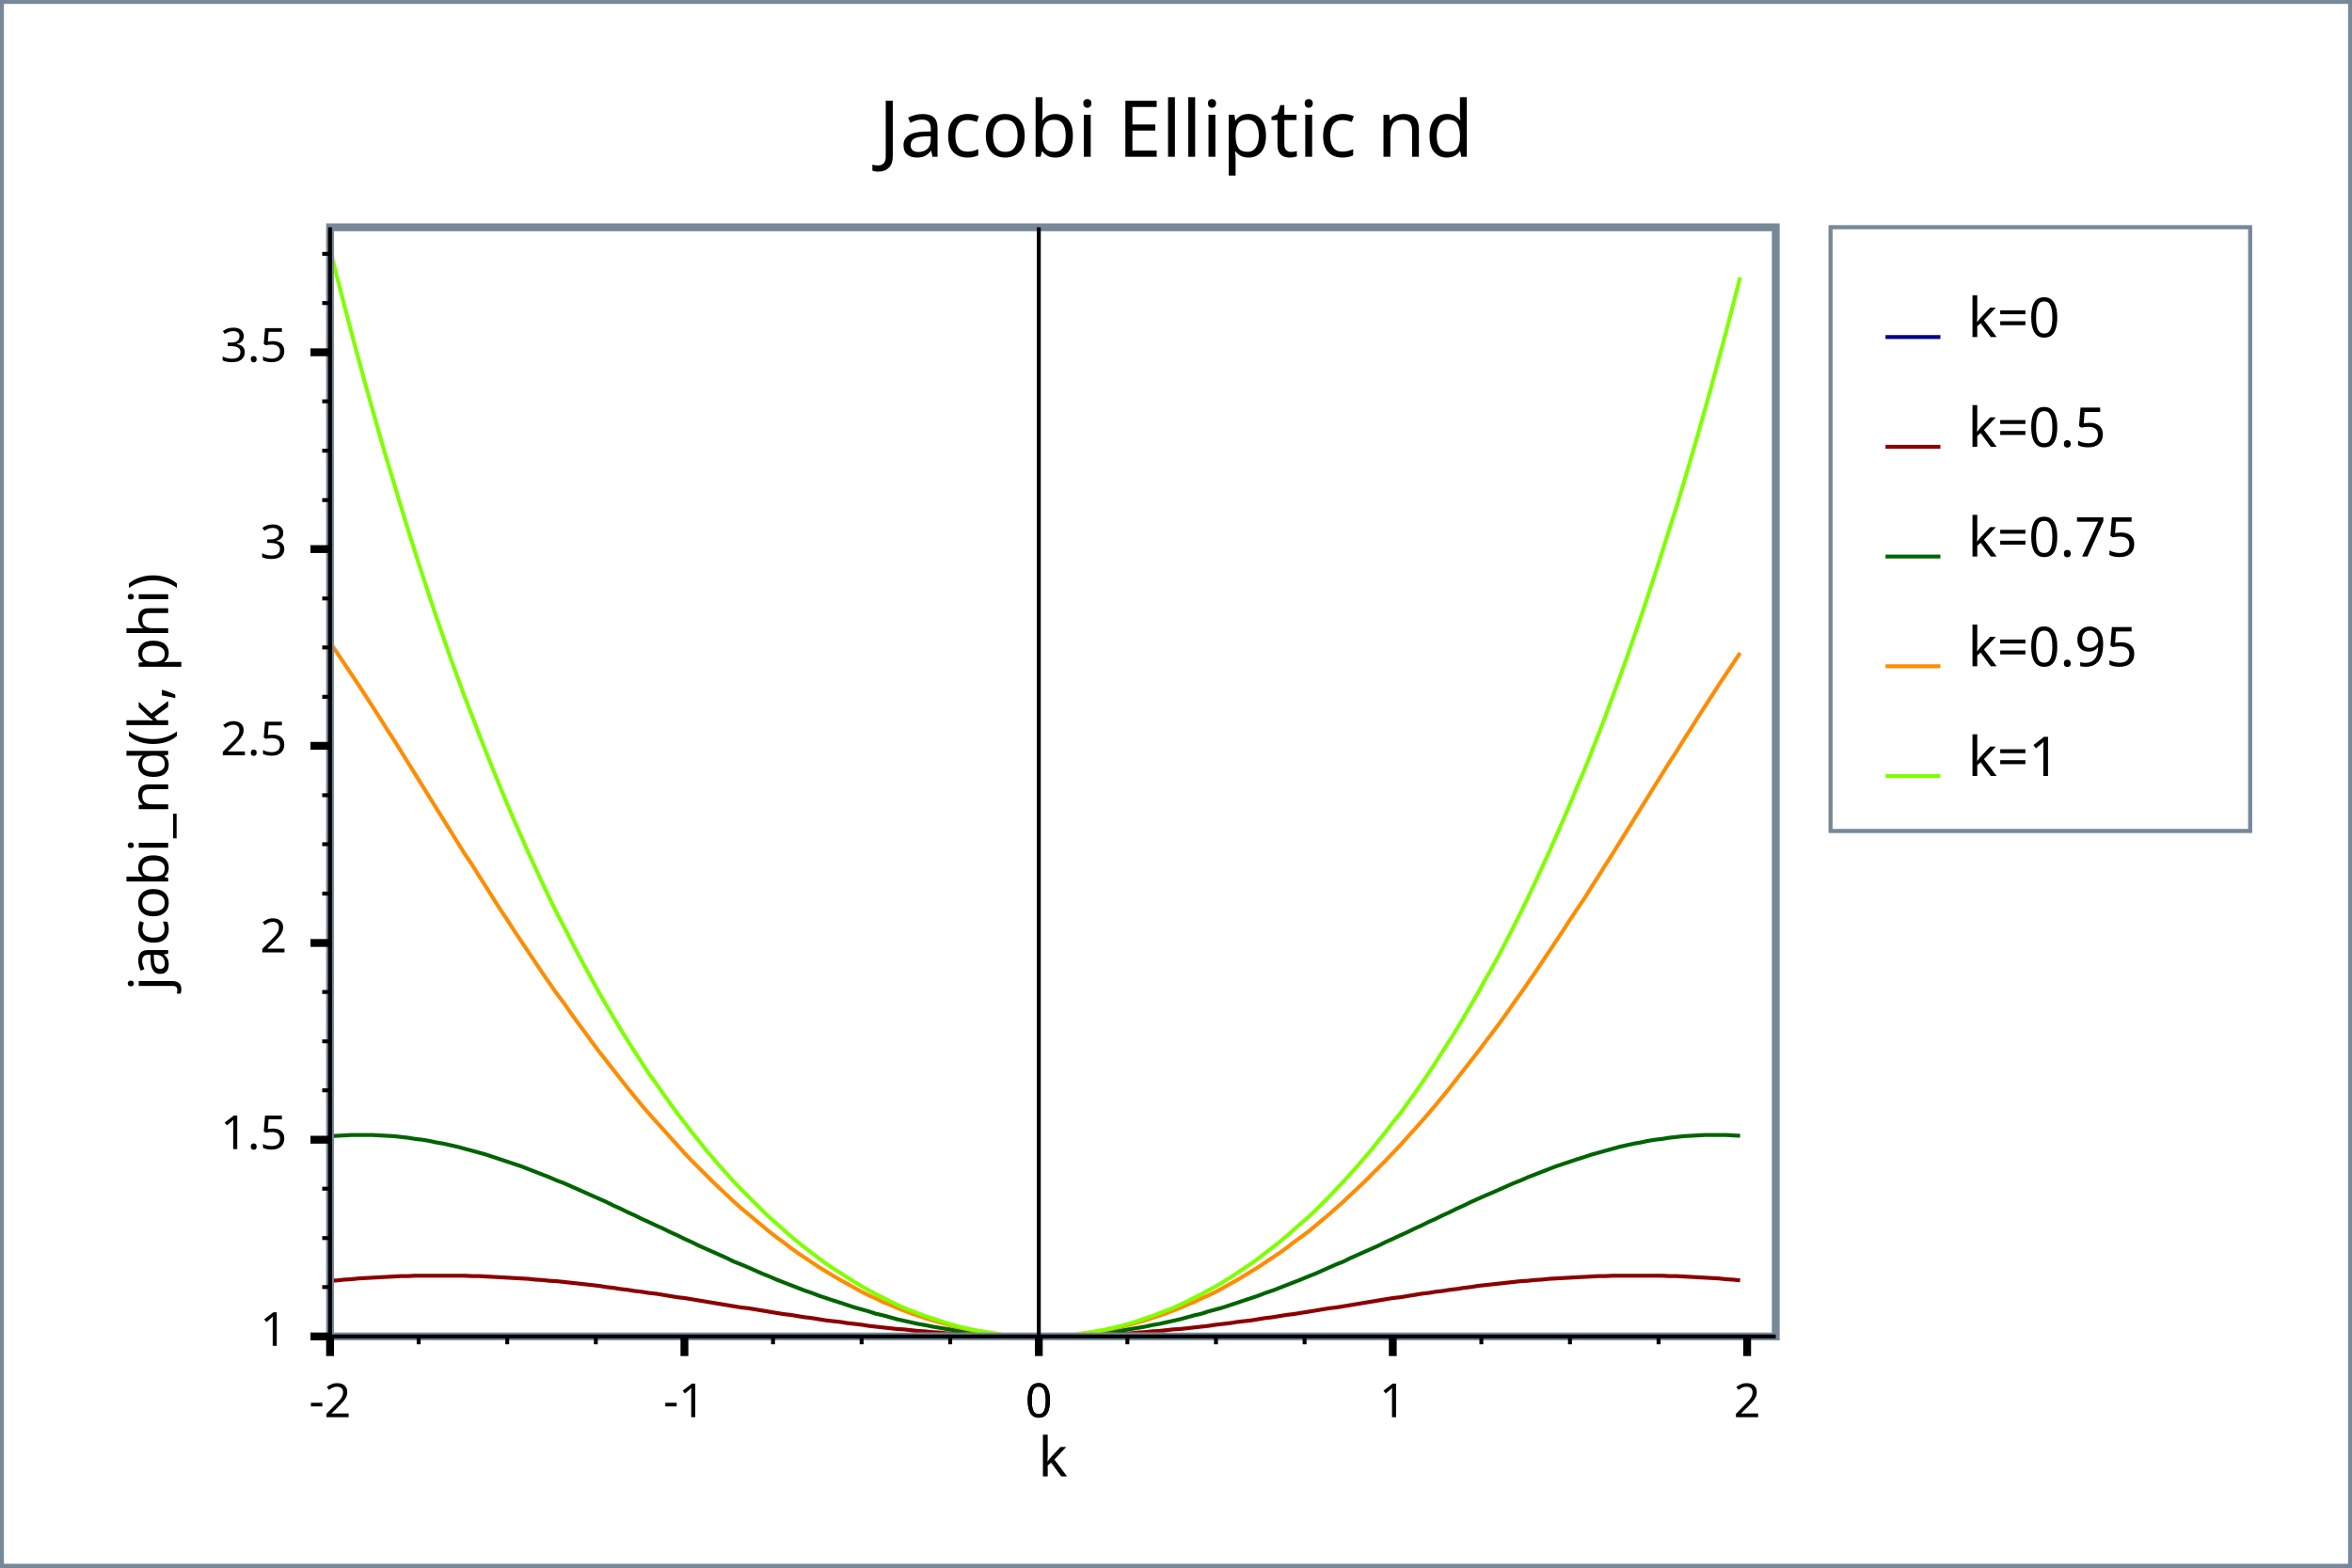
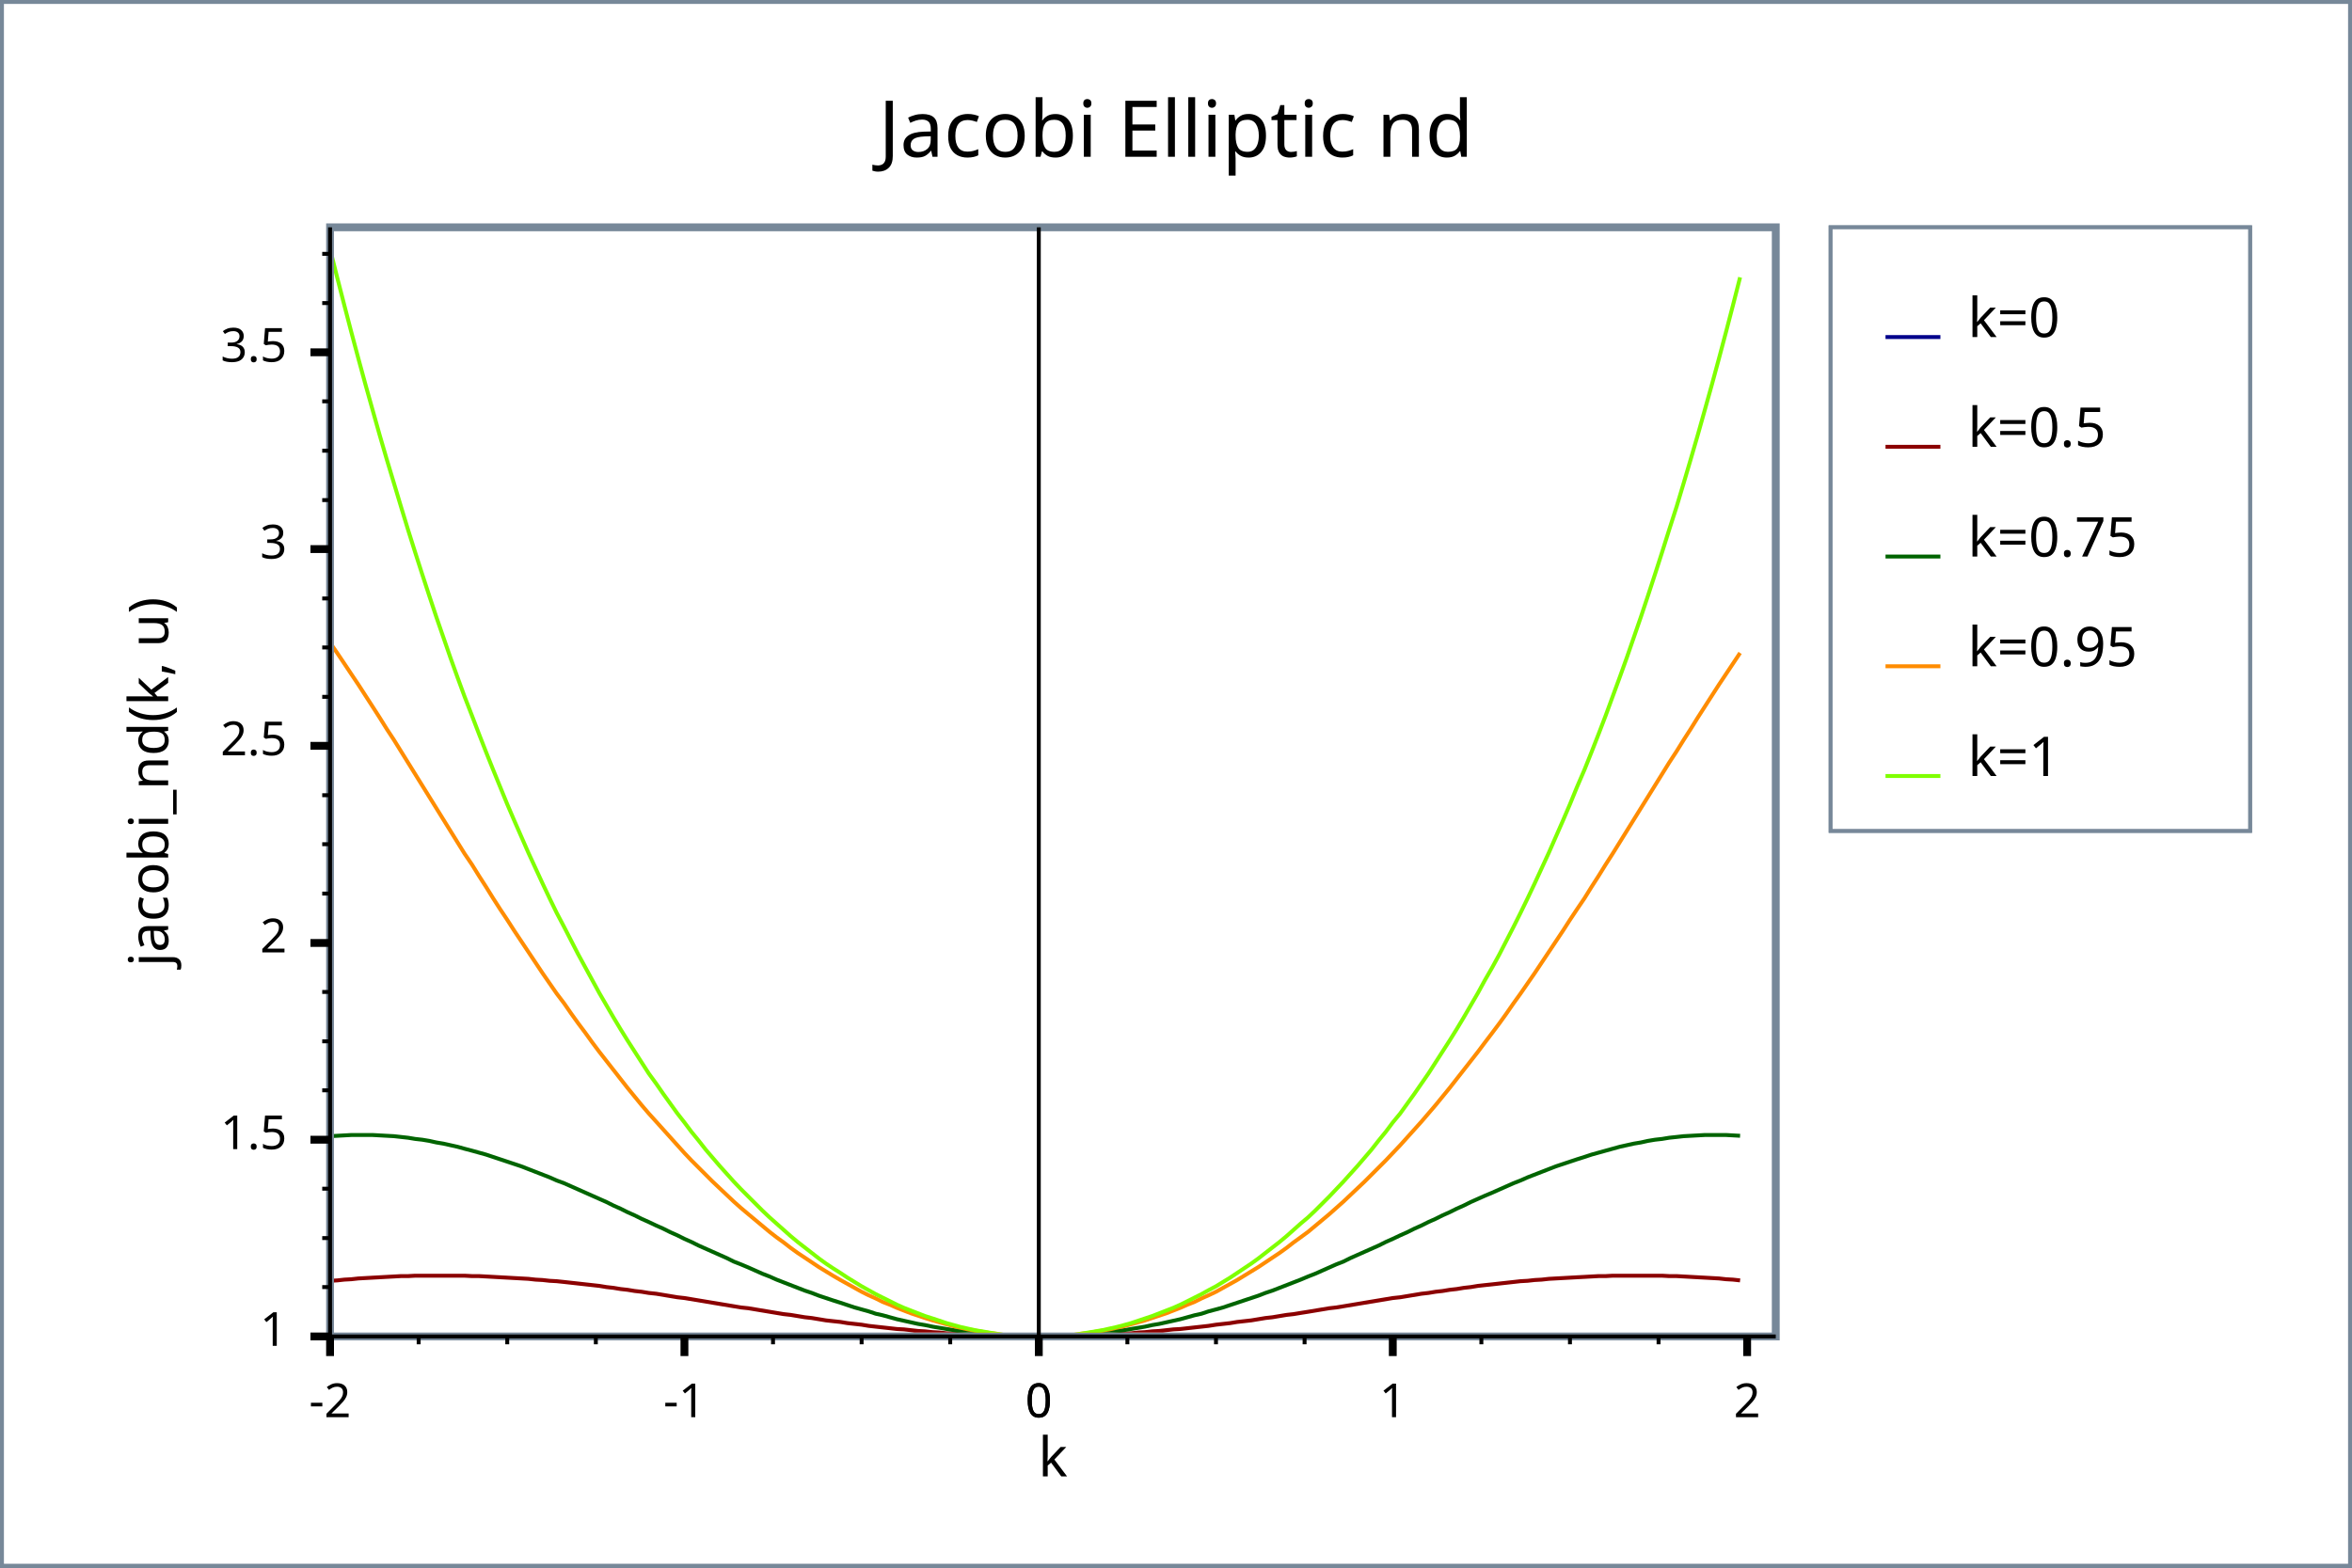
<svg xmlns="http://www.w3.org/2000/svg" width="600" height="400" version="1.1">
  <meta name="copyright" content="John Maddock" />
  <meta name="date" content="2008" />
  <clipPath id="plot_window">
    <rect x="85.2" y="59" width="366.8" height="281" />
  </clipPath>
  <g id="imageBackground" stroke="rgb(119,136,153)" fill="rgb(255,255,255)" stroke-width="2">
    <rect x="0" y="0" width="600" height="400" />
  </g>
  <g id="plotBackground" stroke="rgb(119,136,153)" fill="rgb(255,255,255)" stroke-width="2">
    <rect x="84.2" y="58" width="368.8" height="283" />
  </g>
  <g id="yMinorGrid" stroke="rgb(200,220,255)" stroke-width="0.5" />
  <g id="yMajorGrid" stroke="rgb(200,220,255)" stroke-width="1" />
  <g id="xMinorGrid" stroke="rgb(200,220,255)" stroke-width="0.5" />
  <g id="xMajorGrid" stroke="rgb(200,220,255)" stroke-width="1" />
  <g id="yAxis" stroke="rgb(0,0,0)" stroke-width="1">
    <line x1="265" y1="58" x2="265" y2="341" />
    <line x1="84.2" y1="58" x2="84.2" y2="341" />
  </g>
  <g id="xAxis" stroke="rgb(0,0,0)" stroke-width="1">
    <line x1="84.2" y1="341" x2="453" y2="341" />
  </g>
  <g id="yMinorTicks" stroke="rgb(0,0,0)" stroke-width="1">
    <path d="M82.2,328.4 L84.2,328.4 M82.2,315.9 L84.2,315.9 M82.2,303.3 L84.2,303.3 M82.2,278.2 L84.2,278.2 M82.2,265.7 L84.2,265.7 M82.2,253.1 L84.2,253.1 M82.2,228 L84.2,228 M82.2,215.4 L84.2,215.4 M82.2,202.9 L84.2,202.9 M82.2,177.8 L84.2,177.8 M82.2,165.2 L84.2,165.2 M82.2,152.7 L84.2,152.7 M82.2,127.6 L84.2,127.6 M82.2,115 L84.2,115 M82.2,102.4 L84.2,102.4 M82.2,77.33 L84.2,77.33 M82.2,64.77 L84.2,64.77 " fill="none" />
  </g>
  <g id="xMinorTicks" stroke="rgb(0,0,0)" stroke-width="1">
    <path d="M287.6,341 L287.6,343 M310.2,341 L310.2,343 M332.8,341 L332.8,343 M377.9,341 L377.9,343 M400.5,341 L400.5,343 M423.1,341 L423.1,343 M242.4,341 L242.4,343 M219.8,341 L219.8,343 M197.2,341 L197.2,343 M152,341 L152,343 M129.4,341 L129.4,343 M106.8,341 L106.8,343 " fill="none" />
  </g>
  <g id="yMajorTicks" stroke="rgb(0,0,0)" stroke-width="2">
    <path d="M79.2,341 L84.2,341 M79.2,290.8 L84.2,290.8 M79.2,240.6 L84.2,240.6 M79.2,190.3 L84.2,190.3 M79.2,140.1 L84.2,140.1 M79.2,89.89 L84.2,89.89 " fill="none" />
  </g>
  <g id="xMajorTicks" stroke="rgb(0,0,0)" stroke-width="2">
    <path d="M265,341 L265,346 M355.3,341 L355.3,346 M445.7,341 L445.7,346 M265,341 L265,346 M174.6,341 L174.6,346 M84.2,341 L84.2,346 " fill="none" />
  </g>
  <g id="xTicksValues">
    <text x="265" y="361.6" text-anchor="middle" font-size="12" font-family="Verdana">0</text>
    <text x="355.3" y="361.6" text-anchor="middle" font-size="12" font-family="Verdana">1</text>
    <text x="445.7" y="361.6" text-anchor="middle" font-size="12" font-family="Verdana">2</text>
    <text x="265" y="361.6" text-anchor="middle" font-size="12" font-family="Verdana">0</text>
    <text x="174.6" y="361.6" text-anchor="middle" font-size="12" font-family="Verdana">-1</text>
    <text x="84.2" y="361.6" text-anchor="middle" font-size="12" font-family="Verdana">-2</text>
  </g>
  <g id="yTicksValues">
    <text x="73.2" y="343.4" text-anchor="end" font-size="12" font-family="Verdana">1</text>
    <text x="73.2" y="293.2" text-anchor="end" font-size="12" font-family="Verdana">1.5</text>
    <text x="73.2" y="243" text-anchor="end" font-size="12" font-family="Verdana">2</text>
    <text x="73.2" y="192.7" text-anchor="end" font-size="12" font-family="Verdana">2.5</text>
    <text x="73.2" y="142.5" text-anchor="end" font-size="12" font-family="Verdana">3</text>
    <text x="73.2" y="92.29" text-anchor="end" font-size="12" font-family="Verdana">3.5</text>
  </g>
  <g id="yLabel">
-     <text x="42.9" y="199.5" text-anchor="middle" transform="rotate(-90 42.9 199.5 )" font-size="14" font-family="Verdana">jacobi_nd(k, phi)</text>
+     <text x="42.9" y="199.5" text-anchor="middle" transform="rotate(-90 42.9 199.5 )" font-size="14" font-family="Verdana">jacobi_nd(k, u)</text>
  </g>
  <g id="xLabel">
    <text x="268.6" y="376.7" text-anchor="middle" font-size="14" font-family="Verdana">k</text>
  </g>
  <g id="plotLines" stroke-width="2">
    <g clip-path="url(#plot_window)" stroke="rgb(0,0,139)" stroke-width="1">
      <path d="M84.2,341 L86.01,341 L87.82,341 L89.62,341 L91.43,341 L93.24,341 L95.05,341 L96.85,341 L98.66,341 L100.5,341 L102.3,341 L104.1,341 L105.9,341 L107.7,341 L109.5,341 L111.3,341 L113.1,341 L114.9,341 L116.7,341 L118.5,341 L120.4,341 L122.2,341 L124,341 L125.8,341 L127.6,341 L129.4,341 L131.2,341 L133,341 L134.8,341 L136.6,341 L138.4,341 L140.2,341 L142,341 L143.9,341 L145.7,341 L147.5,341 L149.3,341 L151.1,341 L152.9,341 L154.7,341 L156.5,341 L158.3,341 L160.1,341 L161.9,341 L163.7,341 L165.5,341 L167.4,341 L169.2,341 L171,341 L172.8,341 L174.6,341 L176.4,341 L178.2,341 L180,341 L181.8,341 L183.6,341 L185.4,341 L187.2,341 L189,341 L190.9,341 L192.7,341 L194.5,341 L196.3,341 L198.1,341 L199.9,341 L201.7,341 L203.5,341 L205.3,341 L207.1,341 L208.9,341 L210.7,341 L212.5,341 L214.4,341 L216.2,341 L218,341 L219.8,341 L221.6,341 L223.4,341 L225.2,341 L227,341 L228.8,341 L230.6,341 L232.4,341 L234.2,341 L236,341 L237.9,341 L239.7,341 L241.5,341 L243.3,341 L245.1,341 L246.9,341 L248.7,341 L250.5,341 L252.3,341 L254.1,341 L255.9,341 L257.7,341 L259.5,341 L261.3,341 L263.2,341 L265,341 L266.8,341 L268.6,341 L270.4,341 L272.2,341 L274,341 L275.8,341 L277.6,341 L279.4,341 L281.2,341 L283,341 L284.8,341 L286.7,341 L288.5,341 L290.3,341 L292.1,341 L293.9,341 L295.7,341 L297.5,341 L299.3,341 L301.1,341 L302.9,341 L304.7,341 L306.5,341 L308.3,341 L310.2,341 L312,341 L313.8,341 L315.6,341 L317.4,341 L319.2,341 L321,341 L322.8,341 L324.6,341 L326.4,341 L328.2,341 L330,341 L331.8,341 L333.7,341 L335.5,341 L337.3,341 L339.1,341 L340.9,341 L342.7,341 L344.5,341 L346.3,341 L348.1,341 L349.9,341 L351.7,341 L353.5,341 L355.3,341 L357.2,341 L359,341 L360.8,341 L362.6,341 L364.4,341 L366.2,341 L368,341 L369.8,341 L371.6,341 L373.4,341 L375.2,341 L377,341 L378.8,341 L380.7,341 L382.5,341 L384.3,341 L386.1,341 L387.9,341 L389.7,341 L391.5,341 L393.3,341 L395.1,341 L396.9,341 L398.7,341 L400.5,341 L402.3,341 L404.2,341 L406,341 L407.8,341 L409.6,341 L411.4,341 L413.2,341 L415,341 L416.8,341 L418.6,341 L420.4,341 L422.2,341 L424,341 L425.8,341 L427.7,341 L429.5,341 L431.3,341 L433.1,341 L434.9,341 L436.7,341 L438.5,341 L440.3,341 L442.1,341 L443.9,341 " fill="none" />
    </g>
    <g clip-path="url(#plot_window)" stroke="rgb(139,0,0)" stroke-width="1">
      <path d="M84.2,326.8 L86.01,326.7 L87.82,326.5 L89.62,326.4 L91.43,326.2 L93.24,326.1 L95.05,326 L96.85,325.9 L98.66,325.8 L100.5,325.7 L102.3,325.6 L104.1,325.6 L105.9,325.5 L107.7,325.5 L109.5,325.5 L111.3,325.5 L113.1,325.5 L114.9,325.5 L116.7,325.5 L118.5,325.5 L120.4,325.6 L122.2,325.6 L124,325.7 L125.8,325.8 L127.6,325.9 L129.4,326 L131.2,326.1 L133,326.2 L134.8,326.3 L136.6,326.5 L138.4,326.6 L140.2,326.8 L142,326.9 L143.9,327.1 L145.7,327.3 L147.5,327.5 L149.3,327.7 L151.1,327.9 L152.9,328.1 L154.7,328.4 L156.5,328.6 L158.3,328.9 L160.1,329.1 L161.9,329.4 L163.7,329.6 L165.5,329.9 L167.4,330.1 L169.2,330.4 L171,330.7 L172.8,331 L174.6,331.2 L176.4,331.5 L178.2,331.8 L180,332.1 L181.8,332.4 L183.6,332.7 L185.4,333 L187.2,333.3 L189,333.6 L190.9,333.8 L192.7,334.1 L194.5,334.4 L196.3,334.7 L198.1,335 L199.9,335.3 L201.7,335.5 L203.5,335.8 L205.3,336.1 L207.1,336.3 L208.9,336.6 L210.7,336.9 L212.5,337.1 L214.4,337.3 L216.2,337.6 L218,337.8 L219.8,338 L221.6,338.3 L223.4,338.5 L225.2,338.7 L227,338.9 L228.8,339.1 L230.6,339.2 L232.4,339.4 L234.2,339.6 L236,339.7 L237.9,339.9 L239.7,340 L241.5,340.2 L243.3,340.3 L245.1,340.4 L246.9,340.5 L248.7,340.6 L250.5,340.7 L252.3,340.8 L254.1,340.8 L255.9,340.9 L257.7,340.9 L259.5,341 L261.3,341 L263.2,341 L265,341 L266.8,341 L268.6,341 L270.4,341 L272.2,340.9 L274,340.9 L275.8,340.8 L277.6,340.8 L279.4,340.7 L281.2,340.6 L283,340.5 L284.8,340.4 L286.7,340.3 L288.5,340.2 L290.3,340 L292.1,339.9 L293.9,339.7 L295.7,339.6 L297.5,339.4 L299.3,339.2 L301.1,339.1 L302.9,338.9 L304.7,338.7 L306.5,338.5 L308.3,338.3 L310.2,338 L312,337.8 L313.8,337.6 L315.6,337.3 L317.4,337.1 L319.2,336.9 L321,336.6 L322.8,336.3 L324.6,336.1 L326.4,335.8 L328.2,335.5 L330,335.3 L331.8,335 L333.7,334.7 L335.5,334.4 L337.3,334.1 L339.1,333.8 L340.9,333.6 L342.7,333.3 L344.5,333 L346.3,332.7 L348.1,332.4 L349.9,332.1 L351.7,331.8 L353.5,331.5 L355.3,331.2 L357.2,331 L359,330.7 L360.8,330.4 L362.6,330.1 L364.4,329.9 L366.2,329.6 L368,329.4 L369.8,329.1 L371.6,328.9 L373.4,328.6 L375.2,328.4 L377,328.1 L378.8,327.9 L380.7,327.7 L382.5,327.5 L384.3,327.3 L386.1,327.1 L387.9,326.9 L389.7,326.8 L391.5,326.6 L393.3,326.5 L395.1,326.3 L396.9,326.2 L398.7,326.1 L400.5,326 L402.3,325.9 L404.2,325.8 L406,325.7 L407.8,325.6 L409.6,325.6 L411.4,325.5 L413.2,325.5 L415,325.5 L416.8,325.5 L418.6,325.5 L420.4,325.5 L422.2,325.5 L424,325.5 L425.8,325.6 L427.7,325.6 L429.5,325.7 L431.3,325.8 L433.1,325.9 L434.9,326 L436.7,326.1 L438.5,326.2 L440.3,326.4 L442.1,326.5 L443.9,326.7 " fill="none" />
    </g>
    <g clip-path="url(#plot_window)" stroke="rgb(0,100,0)" stroke-width="1">
      <path d="M84.2,289.9 L86.01,289.8 L87.82,289.7 L89.62,289.6 L91.43,289.6 L93.24,289.6 L95.05,289.6 L96.85,289.7 L98.66,289.8 L100.5,289.9 L102.3,290.1 L104.1,290.3 L105.9,290.6 L107.7,290.8 L109.5,291.1 L111.3,291.5 L113.1,291.8 L114.9,292.2 L116.7,292.6 L118.5,293.1 L120.4,293.6 L122.2,294.1 L124,294.6 L125.8,295.2 L127.6,295.8 L129.4,296.4 L131.2,297 L133,297.6 L134.8,298.3 L136.6,299 L138.4,299.7 L140.2,300.4 L142,301.2 L143.9,301.9 L145.7,302.7 L147.5,303.5 L149.3,304.3 L151.1,305.1 L152.9,305.9 L154.7,306.7 L156.5,307.6 L158.3,308.4 L160.1,309.3 L161.9,310.1 L163.7,311 L165.5,311.8 L167.4,312.7 L169.2,313.5 L171,314.4 L172.8,315.2 L174.6,316.1 L176.4,316.9 L178.2,317.8 L180,318.6 L181.8,319.4 L183.6,320.2 L185.4,321 L187.2,321.9 L189,322.6 L190.9,323.4 L192.7,324.2 L194.5,325 L196.3,325.7 L198.1,326.5 L199.9,327.2 L201.7,327.9 L203.5,328.6 L205.3,329.3 L207.1,329.9 L208.9,330.6 L210.7,331.2 L212.5,331.8 L214.4,332.4 L216.2,333 L218,333.6 L219.8,334.1 L221.6,334.6 L223.4,335.2 L225.2,335.6 L227,336.1 L228.8,336.6 L230.6,337 L232.4,337.4 L234.2,337.8 L236,338.1 L237.9,338.5 L239.7,338.8 L241.5,339.1 L243.3,339.4 L245.1,339.6 L246.9,339.9 L248.7,340.1 L250.5,340.3 L252.3,340.4 L254.1,340.6 L255.9,340.7 L257.7,340.8 L259.5,340.9 L261.3,341 L263.2,341 L265,341 L266.8,341 L268.6,341 L270.4,340.9 L272.2,340.8 L274,340.7 L275.8,340.6 L277.6,340.4 L279.4,340.3 L281.2,340.1 L283,339.9 L284.8,339.6 L286.7,339.4 L288.5,339.1 L290.3,338.8 L292.1,338.5 L293.9,338.1 L295.7,337.8 L297.5,337.4 L299.3,337 L301.1,336.6 L302.9,336.1 L304.7,335.6 L306.5,335.2 L308.3,334.6 L310.2,334.1 L312,333.6 L313.8,333 L315.6,332.4 L317.4,331.8 L319.2,331.2 L321,330.6 L322.8,329.9 L324.6,329.3 L326.4,328.6 L328.2,327.9 L330,327.2 L331.8,326.5 L333.7,325.7 L335.5,325 L337.3,324.2 L339.1,323.4 L340.9,322.6 L342.7,321.9 L344.5,321 L346.3,320.2 L348.1,319.4 L349.9,318.6 L351.7,317.8 L353.5,316.9 L355.3,316.1 L357.2,315.2 L359,314.4 L360.8,313.5 L362.6,312.7 L364.4,311.8 L366.2,311 L368,310.1 L369.8,309.3 L371.6,308.4 L373.4,307.6 L375.2,306.7 L377,305.9 L378.8,305.1 L380.7,304.3 L382.5,303.5 L384.3,302.7 L386.1,301.9 L387.9,301.2 L389.7,300.4 L391.5,299.7 L393.3,299 L395.1,298.3 L396.9,297.6 L398.7,297 L400.5,296.4 L402.3,295.8 L404.2,295.2 L406,294.6 L407.8,294.1 L409.6,293.6 L411.4,293.1 L413.2,292.6 L415,292.2 L416.8,291.8 L418.6,291.5 L420.4,291.1 L422.2,290.8 L424,290.6 L425.8,290.3 L427.7,290.1 L429.5,289.9 L431.3,289.8 L433.1,289.7 L434.9,289.6 L436.7,289.6 L438.5,289.6 L440.3,289.6 L442.1,289.7 L443.9,289.8 " fill="none" />
    </g>
    <g clip-path="url(#plot_window)" stroke="rgb(255,140,0)" stroke-width="1">
      <path d="M84.2,164 L86.01,166.6 L87.82,169.3 L89.62,172 L91.43,174.7 L93.24,177.5 L95.05,180.3 L96.85,183.1 L98.66,186 L100.5,188.8 L102.3,191.7 L104.1,194.6 L105.9,197.5 L107.7,200.4 L109.5,203.3 L111.3,206.2 L113.1,209.1 L114.9,212 L116.7,214.9 L118.5,217.8 L120.4,220.6 L122.2,223.5 L124,226.3 L125.8,229.2 L127.6,232 L129.4,234.7 L131.2,237.5 L133,240.2 L134.8,242.9 L136.6,245.6 L138.4,248.3 L140.2,250.9 L142,253.5 L143.9,256 L145.7,258.6 L147.5,261.1 L149.3,263.5 L151.1,266 L152.9,268.4 L154.7,270.7 L156.5,273 L158.3,275.3 L160.1,277.6 L161.9,279.8 L163.7,282 L165.5,284.1 L167.4,286.2 L169.2,288.2 L171,290.2 L172.8,292.2 L174.6,294.2 L176.4,296.1 L178.2,297.9 L180,299.7 L181.8,301.5 L183.6,303.2 L185.4,304.9 L187.2,306.6 L189,308.2 L190.9,309.8 L192.7,311.3 L194.5,312.8 L196.3,314.3 L198.1,315.7 L199.9,317 L201.7,318.4 L203.5,319.7 L205.3,320.9 L207.1,322.1 L208.9,323.3 L210.7,324.4 L212.5,325.5 L214.4,326.6 L216.2,327.6 L218,328.6 L219.8,329.6 L221.6,330.5 L223.4,331.3 L225.2,332.2 L227,332.9 L228.8,333.7 L230.6,334.4 L232.4,335.1 L234.2,335.7 L236,336.3 L237.9,336.9 L239.7,337.4 L241.5,337.9 L243.3,338.4 L245.1,338.8 L246.9,339.2 L248.7,339.5 L250.5,339.8 L252.3,340.1 L254.1,340.3 L255.9,340.5 L257.7,340.7 L259.5,340.8 L261.3,340.9 L263.2,341 L265,341 L266.8,341 L268.6,340.9 L270.4,340.8 L272.2,340.7 L274,340.5 L275.8,340.3 L277.6,340.1 L279.4,339.8 L281.2,339.5 L283,339.2 L284.8,338.8 L286.7,338.4 L288.5,337.9 L290.3,337.4 L292.1,336.9 L293.9,336.3 L295.7,335.7 L297.5,335.1 L299.3,334.4 L301.1,333.7 L302.9,332.9 L304.7,332.2 L306.5,331.3 L308.3,330.5 L310.2,329.6 L312,328.6 L313.8,327.6 L315.6,326.6 L317.4,325.5 L319.2,324.4 L321,323.3 L322.8,322.1 L324.6,320.9 L326.4,319.7 L328.2,318.4 L330,317 L331.8,315.7 L333.7,314.3 L335.5,312.8 L337.3,311.3 L339.1,309.8 L340.9,308.2 L342.7,306.6 L344.5,304.9 L346.3,303.2 L348.1,301.5 L349.9,299.7 L351.7,297.9 L353.5,296.1 L355.3,294.2 L357.2,292.2 L359,290.2 L360.8,288.2 L362.6,286.2 L364.4,284.1 L366.2,282 L368,279.8 L369.8,277.6 L371.6,275.3 L373.4,273 L375.2,270.7 L377,268.4 L378.8,266 L380.7,263.5 L382.5,261.1 L384.3,258.6 L386.1,256 L387.9,253.5 L389.7,250.9 L391.5,248.3 L393.3,245.6 L395.1,242.9 L396.9,240.2 L398.7,237.5 L400.5,234.7 L402.3,232 L404.2,229.2 L406,226.3 L407.8,223.5 L409.6,220.6 L411.4,217.8 L413.2,214.9 L415,212 L416.8,209.1 L418.6,206.2 L420.4,203.3 L422.2,200.4 L424,197.5 L425.8,194.6 L427.7,191.7 L429.5,188.8 L431.3,186 L433.1,183.1 L434.9,180.3 L436.7,177.5 L438.5,174.7 L440.3,172 L442.1,169.3 L443.9,166.6 " fill="none" />
    </g>
    <g clip-path="url(#plot_window)" stroke="rgb(127,255,0)" stroke-width="1">
      <path d="M84.2,63.55 L86.01,70.76 L87.82,77.82 L89.62,84.74 L91.43,91.51 L93.24,98.15 L95.05,104.6 L96.85,111 L98.66,117.2 L100.5,123.3 L102.3,129.3 L104.1,135.2 L105.9,140.9 L107.7,146.5 L109.5,152 L111.3,157.4 L113.1,162.6 L114.9,167.8 L116.7,172.8 L118.5,177.7 L120.4,182.6 L122.2,187.3 L124,191.9 L125.8,196.4 L127.6,200.8 L129.4,205.2 L131.2,209.4 L133,213.5 L134.8,217.6 L136.6,221.5 L138.4,225.4 L140.2,229.2 L142,232.9 L143.9,236.5 L145.7,240 L147.5,243.5 L149.3,246.8 L151.1,250.1 L152.9,253.4 L154.7,256.5 L156.5,259.6 L158.3,262.6 L160.1,265.5 L161.9,268.3 L163.7,271.1 L165.5,273.9 L167.4,276.5 L169.2,279.1 L171,281.6 L172.8,284.1 L174.6,286.4 L176.4,288.8 L178.2,291 L180,293.3 L181.8,295.4 L183.6,297.5 L185.4,299.5 L187.2,301.5 L189,303.4 L190.9,305.3 L192.7,307.1 L194.5,308.9 L196.3,310.6 L198.1,312.2 L199.9,313.8 L201.7,315.4 L203.5,316.9 L205.3,318.3 L207.1,319.7 L208.9,321.1 L210.7,322.4 L212.5,323.6 L214.4,324.8 L216.2,326 L218,327.1 L219.8,328.2 L221.6,329.2 L223.4,330.2 L225.2,331.1 L227,332 L228.8,332.9 L230.6,333.7 L232.4,334.4 L234.2,335.1 L236,335.8 L237.9,336.4 L239.7,337 L241.5,337.6 L243.3,338.1 L245.1,338.6 L246.9,339 L248.7,339.4 L250.5,339.7 L252.3,340 L254.1,340.3 L255.9,340.5 L257.7,340.7 L259.5,340.8 L261.3,340.9 L263.2,341 L265,341 L266.8,341 L268.6,340.9 L270.4,340.8 L272.2,340.7 L274,340.5 L275.8,340.3 L277.6,340 L279.4,339.7 L281.2,339.4 L283,339 L284.8,338.6 L286.7,338.1 L288.5,337.6 L290.3,337 L292.1,336.4 L293.9,335.8 L295.7,335.1 L297.5,334.4 L299.3,333.7 L301.1,332.9 L302.9,332 L304.7,331.1 L306.5,330.2 L308.3,329.2 L310.2,328.2 L312,327.1 L313.8,326 L315.6,324.8 L317.4,323.6 L319.2,322.4 L321,321.1 L322.8,319.7 L324.6,318.3 L326.4,316.9 L328.2,315.4 L330,313.8 L331.8,312.2 L333.7,310.6 L335.5,308.9 L337.3,307.1 L339.1,305.3 L340.9,303.4 L342.7,301.5 L344.5,299.5 L346.3,297.5 L348.1,295.4 L349.9,293.3 L351.7,291 L353.5,288.8 L355.3,286.4 L357.2,284.1 L359,281.6 L360.8,279.1 L362.6,276.5 L364.4,273.9 L366.2,271.1 L368,268.3 L369.8,265.5 L371.6,262.6 L373.4,259.6 L375.2,256.5 L377,253.4 L378.8,250.1 L380.7,246.8 L382.5,243.5 L384.3,240 L386.1,236.5 L387.9,232.9 L389.7,229.2 L391.5,225.4 L393.3,221.5 L395.1,217.6 L396.9,213.5 L398.7,209.4 L400.5,205.2 L402.3,200.8 L404.2,196.4 L406,191.9 L407.8,187.3 L409.6,182.6 L411.4,177.7 L413.2,172.8 L415,167.8 L416.8,162.6 L418.6,157.4 L420.4,152 L422.2,146.5 L424,140.9 L425.8,135.2 L427.7,129.3 L429.5,123.3 L431.3,117.2 L433.1,111 L434.9,104.6 L436.7,98.15 L438.5,91.51 L440.3,84.74 L442.1,77.82 L443.9,70.76 " fill="none" />
    </g>
  </g>
  <g id="plotPoints" clip-path="url(#plot_window)" />
  <g id="legendBackground" stroke="rgb(119,136,153)" fill="rgb(255,255,255)" stroke-width="1">
    <rect x="467" y="58" width="107" height="154" />
    <rect x="467" y="58" width="107" height="154" />
  </g>
  <g id="legendPoints">
    <g stroke="rgb(0,0,139)" fill="rgb(255,255,255)" stroke-width="1">
      <line x1="481" y1="86" x2="495" y2="86" />
    </g>
    <g stroke="rgb(139,0,0)" fill="rgb(255,255,255)" stroke-width="1">
      <line x1="481" y1="114" x2="495" y2="114" />
    </g>
    <g stroke="rgb(0,100,0)" fill="rgb(255,255,255)" stroke-width="1">
      <line x1="481" y1="142" x2="495" y2="142" />
    </g>
    <g stroke="rgb(255,140,0)" fill="rgb(255,255,255)" stroke-width="1">
      <line x1="481" y1="170" x2="495" y2="170" />
    </g>
    <g stroke="rgb(127,255,0)" fill="rgb(255,255,255)" stroke-width="1">
      <line x1="481" y1="198" x2="495" y2="198" />
    </g>
  </g>
  <g id="legendText">
    <text x="502" y="86" font-size="14" font-family="Verdana">k=0</text>
    <text x="502" y="114" font-size="14" font-family="Verdana">k=0.5</text>
    <text x="502" y="142" font-size="14" font-family="Verdana">k=0.75</text>
    <text x="502" y="170" font-size="14" font-family="Verdana">k=0.95</text>
    <text x="502" y="198" font-size="14" font-family="Verdana">k=1</text>
  </g>
  <g id="title">
    <text x="300" y="40" text-anchor="middle" font-size="20" font-family="Verdana">Jacobi Elliptic nd</text>
  </g>
  <g id="plotXValues" />
  <g id="plotYValues" />
</svg>
